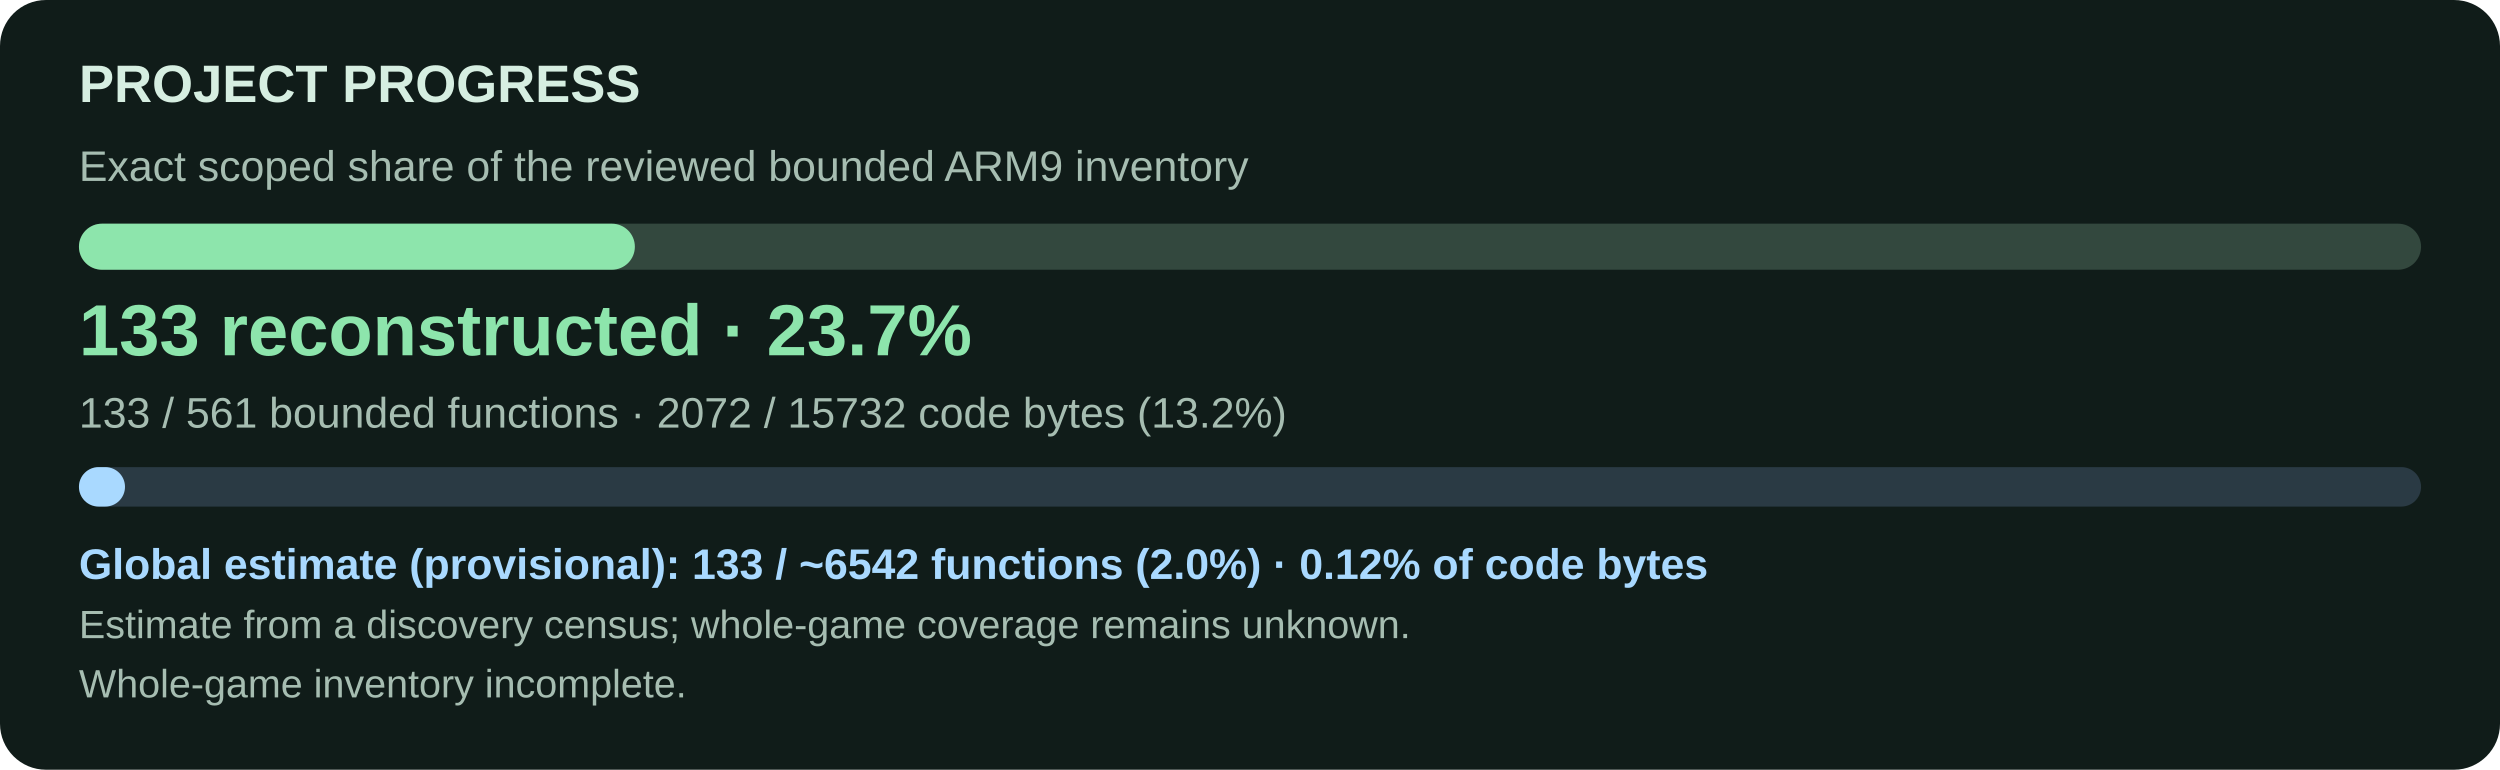
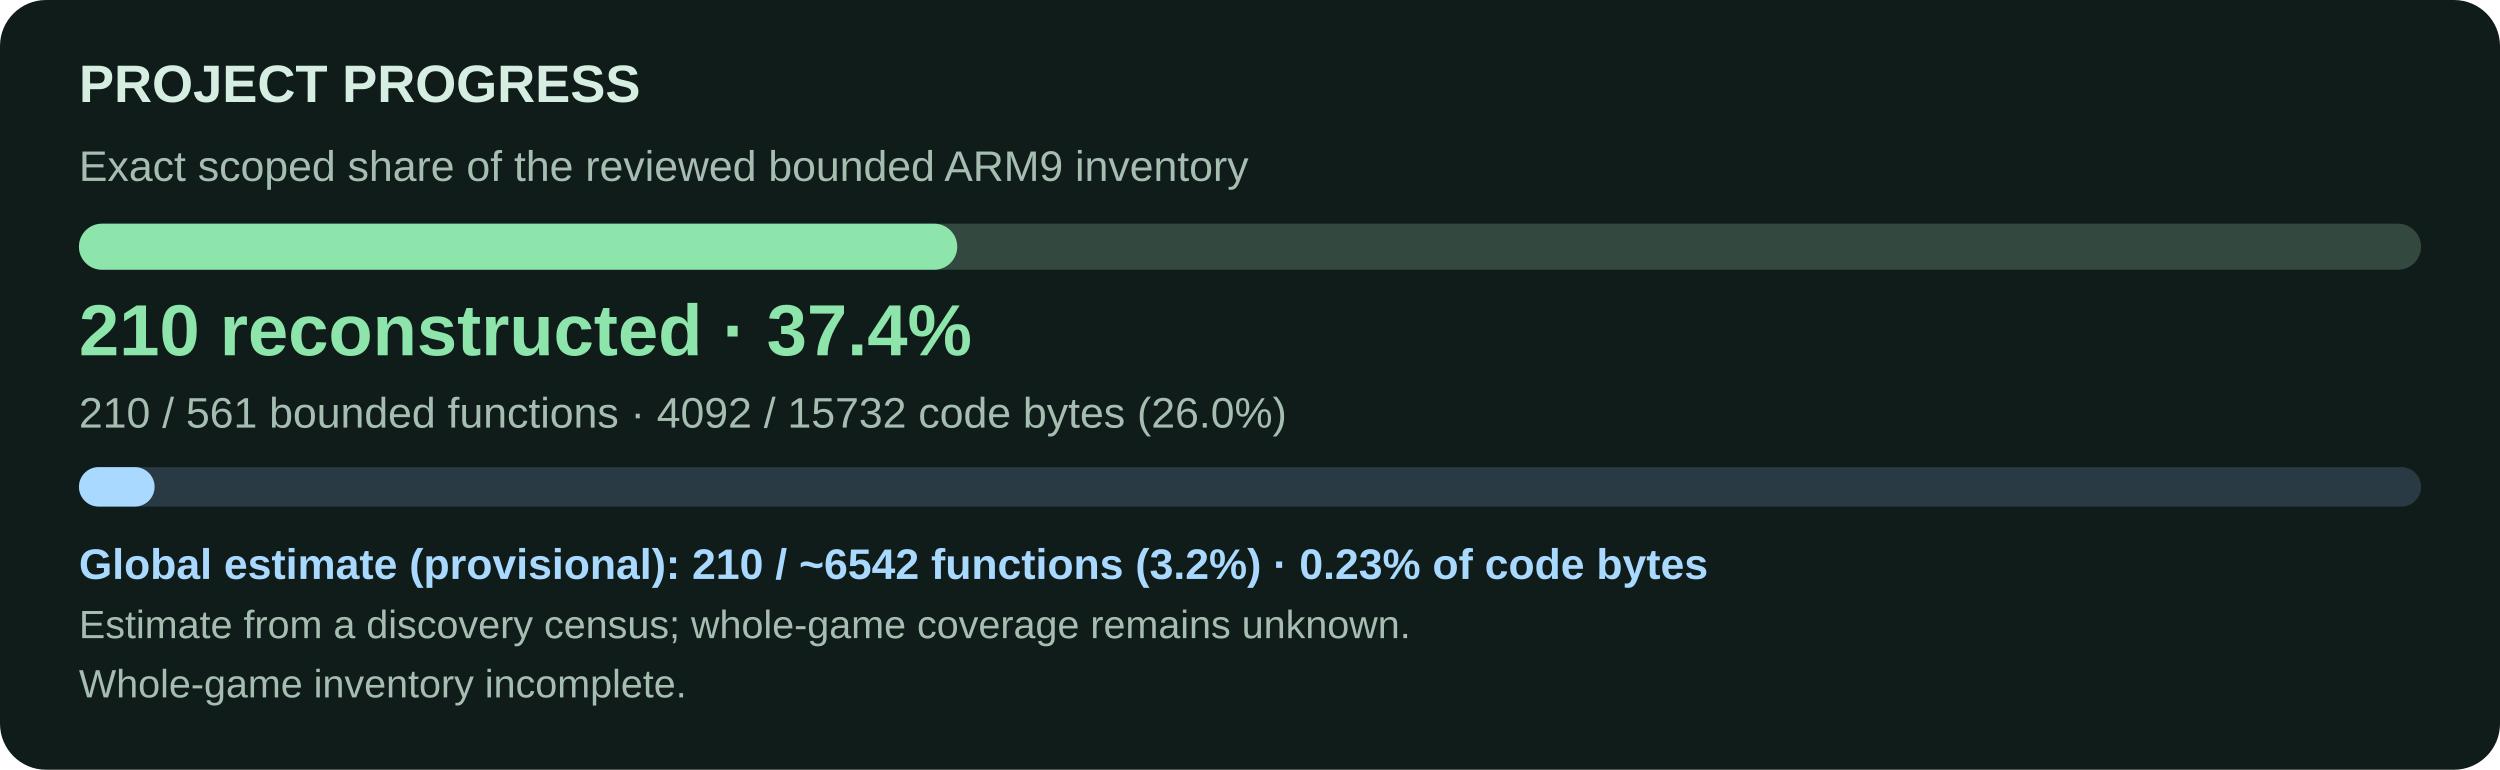
<svg xmlns="http://www.w3.org/2000/svg" width="760" height="234" viewBox="0 0 760 234" role="img" aria-label="Scoped and provisional global reconstruction progress">
  <rect width="760" height="234" rx="14" fill="#101c19" />
  <g font-family="Arial, sans-serif">
    <text x="24" y="31" fill="#d6eee1" font-size="16" font-weight="bold">PROJECT PROGRESS</text>
    <text x="24" y="55" fill="#a6bdb1" font-size="13">Exact scoped share of the reviewed bounded ARM9 inventory</text>
    <rect x="24" y="68" width="712" height="14" rx="7" fill="#33483e" />
-     <rect x="24" y="68" width="169" height="14" rx="7" fill="#8de5ac" />
-     <text x="24" y="108" fill="#8de5ac" font-size="22" font-weight="bold">133 reconstructed · 23.7%</text>
-     <text x="24" y="130" fill="#a6bdb1" font-size="13">133 / 561 bounded functions · 2072 / 15732 code bytes (13.2%)</text>
+     <rect x="24" y="68" width="267" height="14" rx="7" fill="#8de5ac" />
+     <text x="24" y="108" fill="#8de5ac" font-size="22" font-weight="bold">210 reconstructed · 37.4%</text>
+     <text x="24" y="130" fill="#a6bdb1" font-size="13">210 / 561 bounded functions · 4092 / 15732 code bytes (26.0%)</text>
    <rect x="24" y="142" width="712" height="12" rx="6" fill="#2a3a44" />
-     <rect x="24" y="142" width="14" height="12" rx="6" fill="#a9d9ff" />
-     <text x="24" y="176" fill="#a9d9ff" font-size="13" font-weight="bold">Global estimate (provisional): 133 / ~6542 functions (2.0%) · 0.12% of code bytes</text>
+     <rect x="24" y="142" width="23" height="12" rx="6" fill="#a9d9ff" />
+     <text x="24" y="176" fill="#a9d9ff" font-size="13" font-weight="bold">Global estimate (provisional): 210 / ~6542 functions (3.2%) · 0.23% of code bytes</text>
    <text x="24" y="194" fill="#a6bdb1" font-size="12">Estimate from a discovery census; whole-game coverage remains unknown.</text>
    <text x="24" y="212" fill="#a6bdb1" font-size="12">Whole-game inventory incomplete.</text>
  </g>
</svg>
